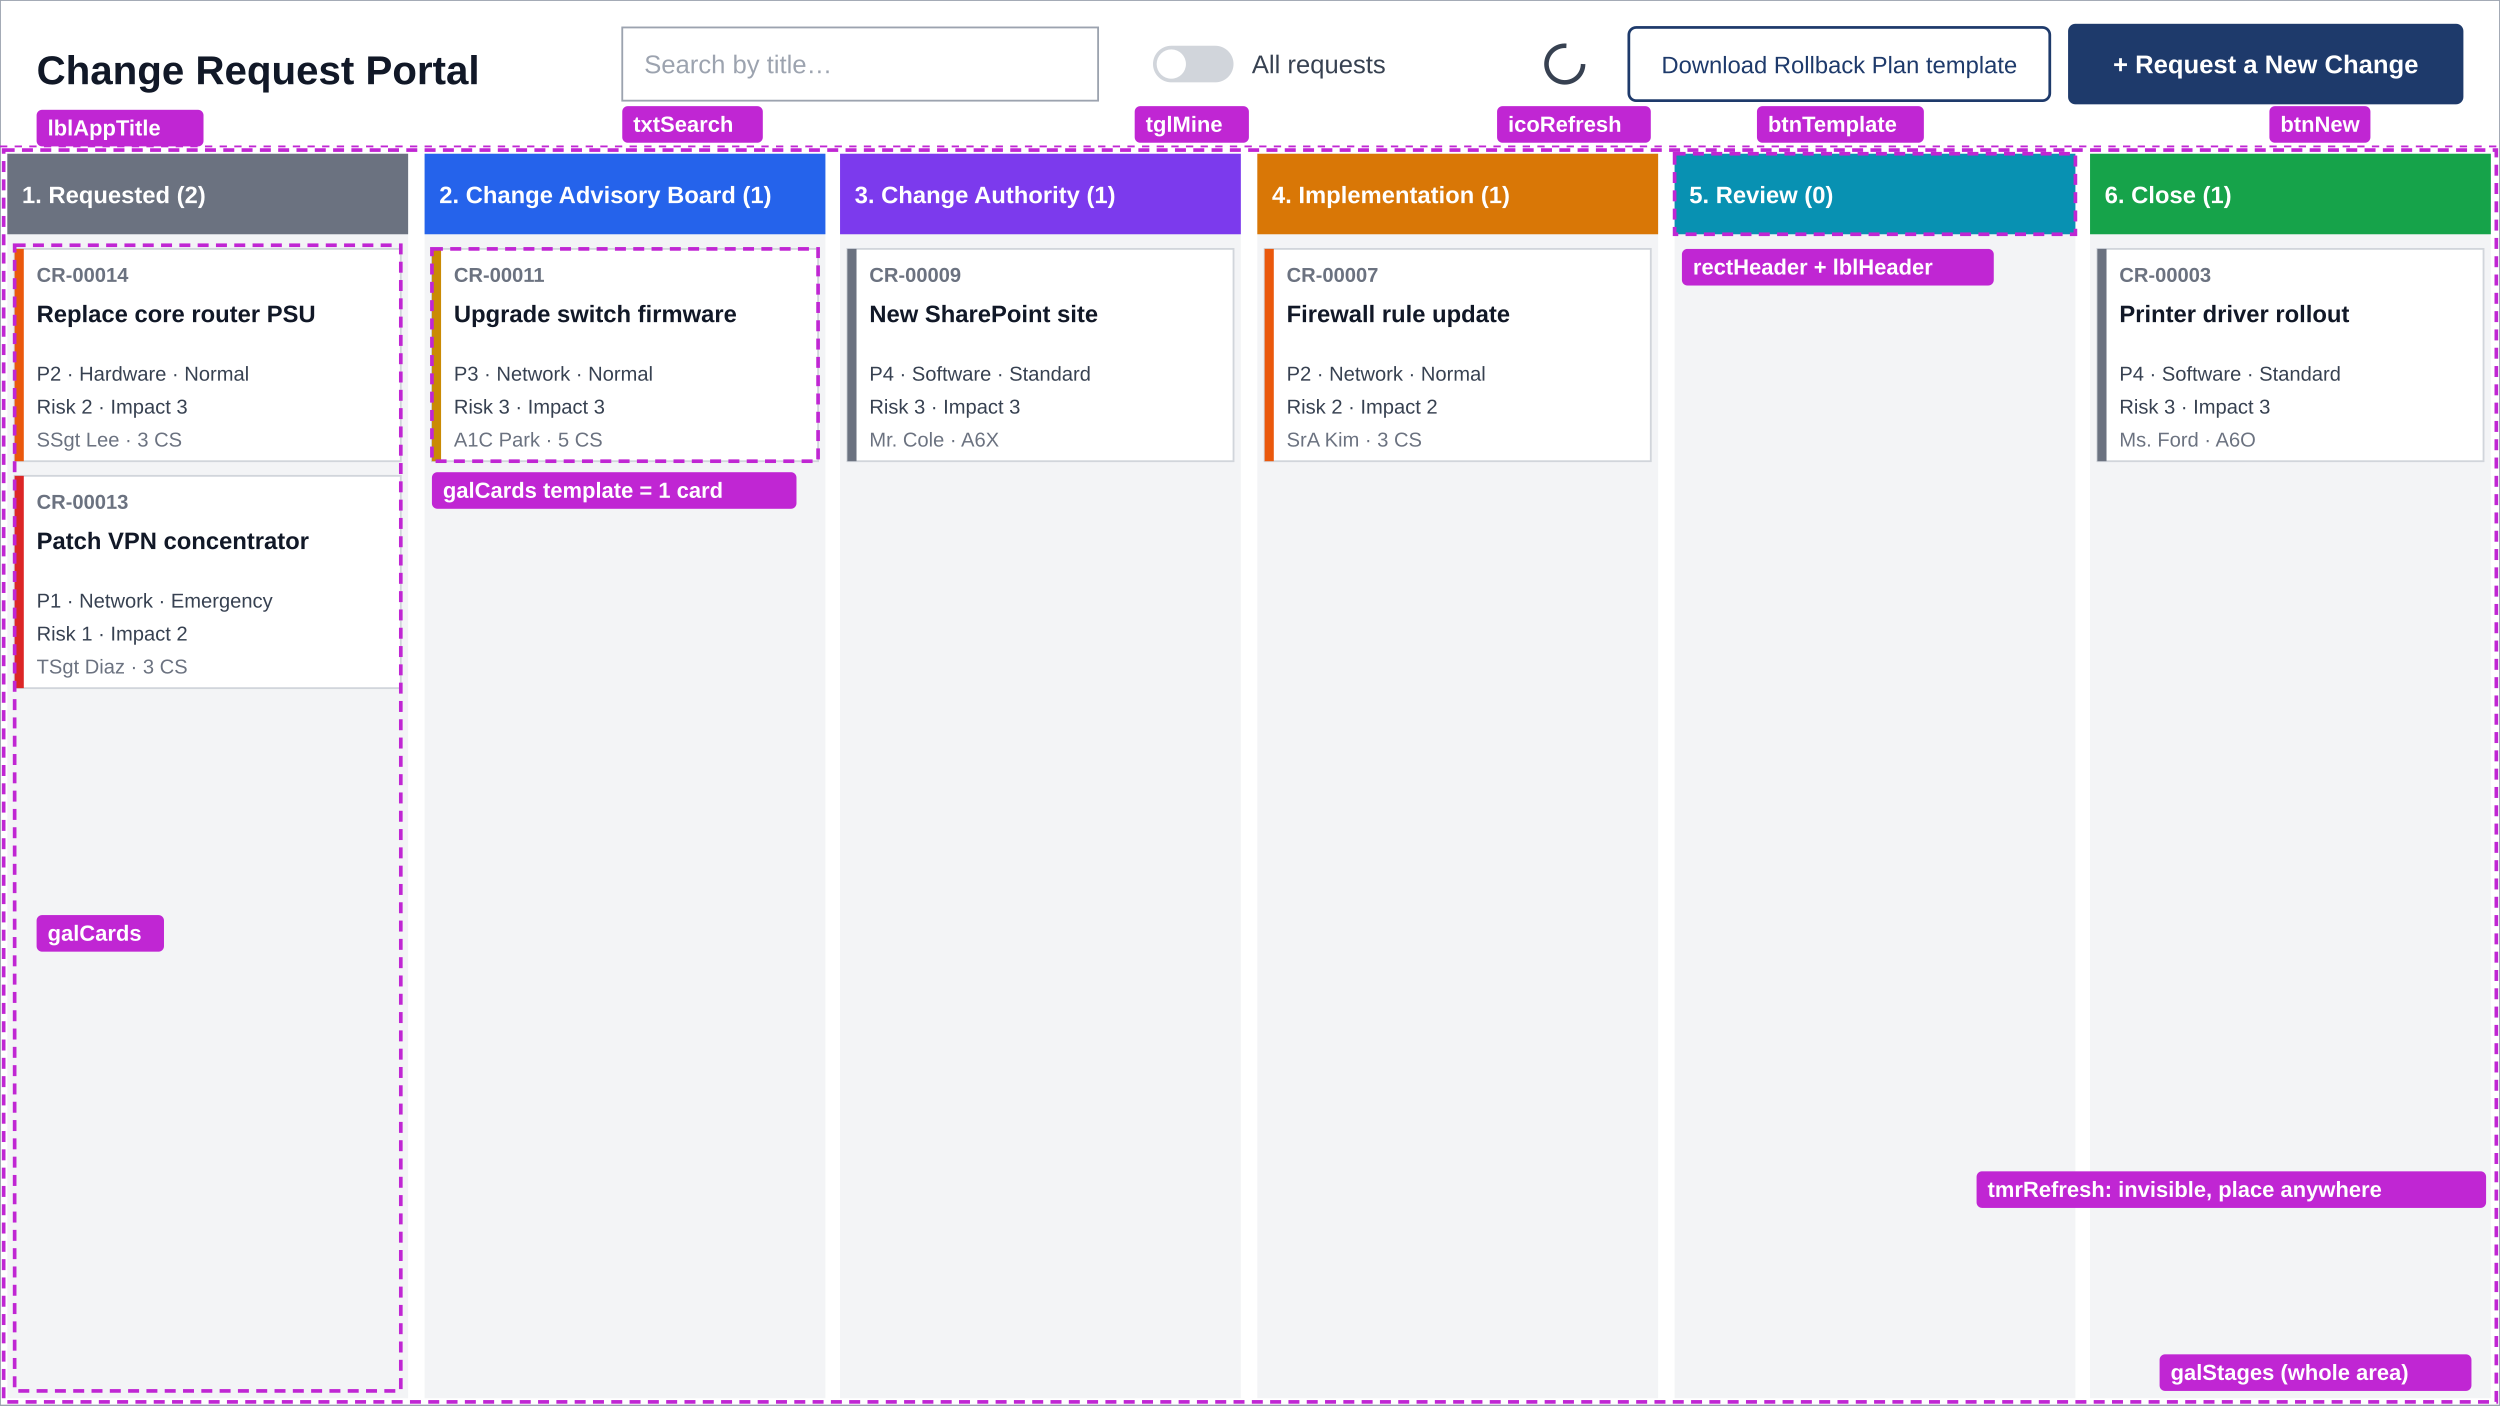
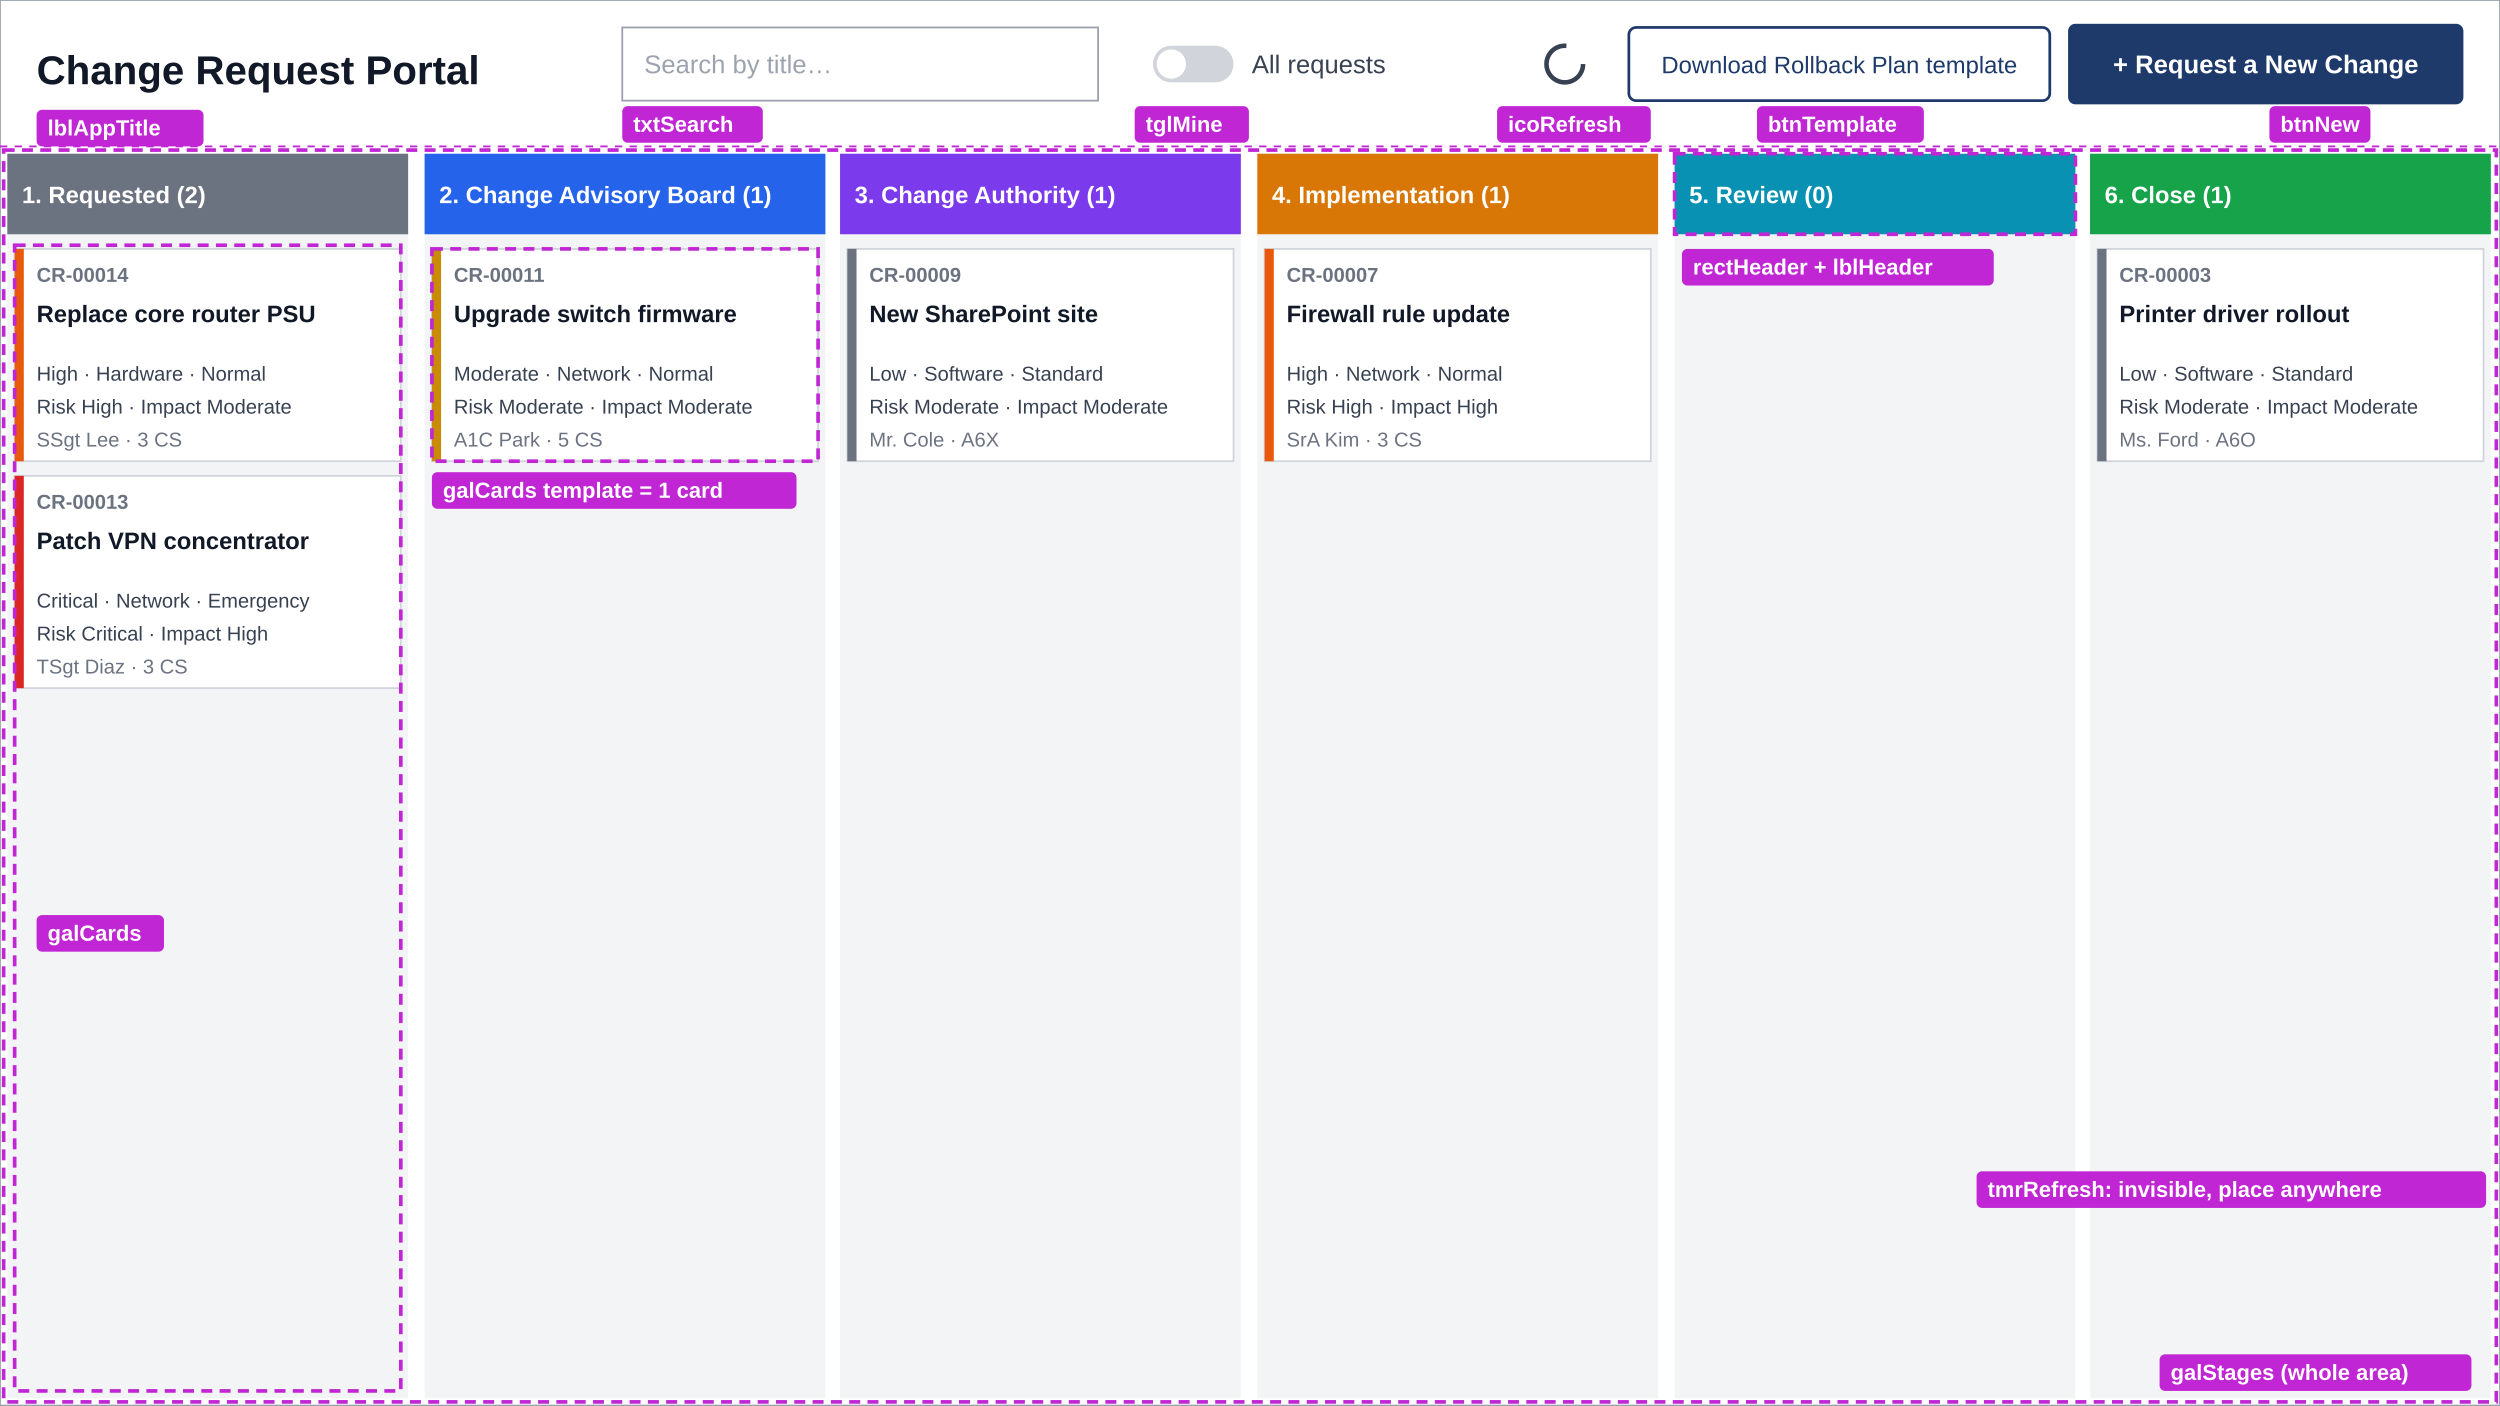
<svg xmlns="http://www.w3.org/2000/svg" viewBox="0 0 1366 768" font-family="Segoe UI, Arial, sans-serif">
  <rect x="0" y="0" width="1366" height="768" fill="#FFFFFF" stroke="#9CA3AF" />
  <text x="20" y="46" font-size="22" fill="#111827" font-weight="bold" text-anchor="start">Change Request Portal</text>
  <rect x="340" y="15" width="260" height="40" fill="#fff" stroke="#9CA3AF" />
  <text x="352" y="40" font-size="14" fill="#9CA3AF" font-weight="normal" text-anchor="start">Search by title…</text>
  <rect x="630" y="25" width="44" height="20" fill="#D1D5DB" stroke="none" rx="10" />
  <circle cx="640" cy="35" r="8" fill="#fff" />
  <text x="684" y="40" font-size="14" fill="#374151" font-weight="normal" text-anchor="start">All requests</text>
  <circle cx="855" cy="35" r="10" fill="none" stroke="#374151" stroke-width="2.5" stroke-dasharray="48 15" />
  <rect x="890" y="15" width="230" height="40" fill="#fff" stroke="#1E3A6B" stroke-width="1.5" rx="4" />
  <text x="1005" y="40" font-size="13" fill="#1E3A6B" font-weight="normal" text-anchor="middle">Download Rollback Plan template</text>
  <rect x="1130" y="13" width="216" height="44" fill="#1E3A6B" stroke="none" rx="4" />
  <text x="1238" y="40" font-size="14" fill="#fff" font-weight="bold" text-anchor="middle">+ Request a New Change</text>
  <line x1="0" y1="80" x2="1366" y2="80" stroke="#C026D3" stroke-dasharray="4 4" />
  <rect x="4" y="84" width="219" height="680" fill="#F3F4F6" stroke="none" />
  <rect x="4" y="84" width="219" height="44" fill="#6B7280" stroke="none" />
  <text x="12" y="111" font-size="13" fill="#fff" font-weight="bold" text-anchor="start">1. Requested  (2)</text>
  <rect x="8" y="136" width="211" height="116" fill="#fff" stroke="#D1D5DB" />
  <rect x="8" y="136" width="5" height="116" fill="#EA580C" stroke="none" />
  <text x="20" y="154" font-size="11" fill="#6B7280" font-weight="bold" text-anchor="start">CR-00014</text>
  <text x="20" y="176" font-size="13" fill="#111827" font-weight="bold" text-anchor="start">Replace core router PSU</text>
-   <text x="20" y="208" font-size="11" fill="#374151" font-weight="normal" text-anchor="start">P2 · Hardware · Normal</text>
-   <text x="20" y="226" font-size="11" fill="#374151" font-weight="normal" text-anchor="start">Risk 2 · Impact 3</text>
+   <text x="20" y="208" font-size="11" fill="#374151" font-weight="normal" text-anchor="start">High · Hardware · Normal</text>
+   <text x="20" y="226" font-size="11" fill="#374151" font-weight="normal" text-anchor="start">Risk High · Impact Moderate</text>
  <text x="20" y="244" font-size="11" fill="#6B7280" font-weight="normal" text-anchor="start">SSgt Lee · 3 CS</text>
  <rect x="8" y="260" width="211" height="116" fill="#fff" stroke="#D1D5DB" />
  <rect x="8" y="260" width="5" height="116" fill="#DC2626" stroke="none" />
  <text x="20" y="278" font-size="11" fill="#6B7280" font-weight="bold" text-anchor="start">CR-00013</text>
  <text x="20" y="300" font-size="13" fill="#111827" font-weight="bold" text-anchor="start">Patch VPN concentrator</text>
-   <text x="20" y="332" font-size="11" fill="#374151" font-weight="normal" text-anchor="start">P1 · Network · Emergency</text>
-   <text x="20" y="350" font-size="11" fill="#374151" font-weight="normal" text-anchor="start">Risk 1 · Impact 2</text>
+   <text x="20" y="332" font-size="11" fill="#374151" font-weight="normal" text-anchor="start">Critical · Network · Emergency</text>
+   <text x="20" y="350" font-size="11" fill="#374151" font-weight="normal" text-anchor="start">Risk Critical · Impact High</text>
  <text x="20" y="368" font-size="11" fill="#6B7280" font-weight="normal" text-anchor="start">TSgt Diaz · 3 CS</text>
  <rect x="232" y="84" width="219" height="680" fill="#F3F4F6" stroke="none" />
  <rect x="232" y="84" width="219" height="44" fill="#2563EB" stroke="none" />
  <text x="240" y="111" font-size="13" fill="#fff" font-weight="bold" text-anchor="start">2. Change Advisory Board  (1)</text>
  <rect x="236" y="136" width="211" height="116" fill="#fff" stroke="#D1D5DB" />
  <rect x="236" y="136" width="5" height="116" fill="#CA8A04" stroke="none" />
  <text x="248" y="154" font-size="11" fill="#6B7280" font-weight="bold" text-anchor="start">CR-00011</text>
  <text x="248" y="176" font-size="13" fill="#111827" font-weight="bold" text-anchor="start">Upgrade switch firmware</text>
-   <text x="248" y="208" font-size="11" fill="#374151" font-weight="normal" text-anchor="start">P3 · Network · Normal</text>
-   <text x="248" y="226" font-size="11" fill="#374151" font-weight="normal" text-anchor="start">Risk 3 · Impact 3</text>
+   <text x="248" y="208" font-size="11" fill="#374151" font-weight="normal" text-anchor="start">Moderate · Network · Normal</text>
+   <text x="248" y="226" font-size="11" fill="#374151" font-weight="normal" text-anchor="start">Risk Moderate · Impact Moderate</text>
  <text x="248" y="244" font-size="11" fill="#6B7280" font-weight="normal" text-anchor="start">A1C Park · 5 CS</text>
  <rect x="459" y="84" width="219" height="680" fill="#F3F4F6" stroke="none" />
  <rect x="459" y="84" width="219" height="44" fill="#7C3AED" stroke="none" />
  <text x="467" y="111" font-size="13" fill="#fff" font-weight="bold" text-anchor="start">3. Change Authority  (1)</text>
  <rect x="463" y="136" width="211" height="116" fill="#fff" stroke="#D1D5DB" />
  <rect x="463" y="136" width="5" height="116" fill="#6B7280" stroke="none" />
  <text x="475" y="154" font-size="11" fill="#6B7280" font-weight="bold" text-anchor="start">CR-00009</text>
  <text x="475" y="176" font-size="13" fill="#111827" font-weight="bold" text-anchor="start">New SharePoint site</text>
-   <text x="475" y="208" font-size="11" fill="#374151" font-weight="normal" text-anchor="start">P4 · Software · Standard</text>
-   <text x="475" y="226" font-size="11" fill="#374151" font-weight="normal" text-anchor="start">Risk 3 · Impact 3</text>
+   <text x="475" y="208" font-size="11" fill="#374151" font-weight="normal" text-anchor="start">Low · Software · Standard</text>
+   <text x="475" y="226" font-size="11" fill="#374151" font-weight="normal" text-anchor="start">Risk Moderate · Impact Moderate</text>
  <text x="475" y="244" font-size="11" fill="#6B7280" font-weight="normal" text-anchor="start">Mr. Cole · A6X</text>
  <rect x="687" y="84" width="219" height="680" fill="#F3F4F6" stroke="none" />
  <rect x="687" y="84" width="219" height="44" fill="#D97706" stroke="none" />
  <text x="695" y="111" font-size="13" fill="#fff" font-weight="bold" text-anchor="start">4. Implementation  (1)</text>
  <rect x="691" y="136" width="211" height="116" fill="#fff" stroke="#D1D5DB" />
  <rect x="691" y="136" width="5" height="116" fill="#EA580C" stroke="none" />
  <text x="703" y="154" font-size="11" fill="#6B7280" font-weight="bold" text-anchor="start">CR-00007</text>
  <text x="703" y="176" font-size="13" fill="#111827" font-weight="bold" text-anchor="start">Firewall rule update</text>
-   <text x="703" y="208" font-size="11" fill="#374151" font-weight="normal" text-anchor="start">P2 · Network · Normal</text>
-   <text x="703" y="226" font-size="11" fill="#374151" font-weight="normal" text-anchor="start">Risk 2 · Impact 2</text>
+   <text x="703" y="208" font-size="11" fill="#374151" font-weight="normal" text-anchor="start">High · Network · Normal</text>
+   <text x="703" y="226" font-size="11" fill="#374151" font-weight="normal" text-anchor="start">Risk High · Impact High</text>
  <text x="703" y="244" font-size="11" fill="#6B7280" font-weight="normal" text-anchor="start">SrA Kim · 3 CS</text>
  <rect x="915" y="84" width="219" height="680" fill="#F3F4F6" stroke="none" />
  <rect x="915" y="84" width="219" height="44" fill="#0891B2" stroke="none" />
  <text x="923" y="111" font-size="13" fill="#fff" font-weight="bold" text-anchor="start">5. Review  (0)</text>
  <rect x="1142" y="84" width="219" height="680" fill="#F3F4F6" stroke="none" />
  <rect x="1142" y="84" width="219" height="44" fill="#16A34A" stroke="none" />
  <text x="1150" y="111" font-size="13" fill="#fff" font-weight="bold" text-anchor="start">6. Close  (1)</text>
  <rect x="1146" y="136" width="211" height="116" fill="#fff" stroke="#D1D5DB" />
  <rect x="1146" y="136" width="5" height="116" fill="#6B7280" stroke="none" />
  <text x="1158" y="154" font-size="11" fill="#6B7280" font-weight="bold" text-anchor="start">CR-00003</text>
  <text x="1158" y="176" font-size="13" fill="#111827" font-weight="bold" text-anchor="start">Printer driver rollout</text>
-   <text x="1158" y="208" font-size="11" fill="#374151" font-weight="normal" text-anchor="start">P4 · Software · Standard</text>
-   <text x="1158" y="226" font-size="11" fill="#374151" font-weight="normal" text-anchor="start">Risk 3 · Impact 3</text>
+   <text x="1158" y="208" font-size="11" fill="#374151" font-weight="normal" text-anchor="start">Low · Software · Standard</text>
+   <text x="1158" y="226" font-size="11" fill="#374151" font-weight="normal" text-anchor="start">Risk Moderate · Impact Moderate</text>
  <text x="1158" y="244" font-size="11" fill="#6B7280" font-weight="normal" text-anchor="start">Ms. Ford · A6O</text>
  <rect x="20" y="60" width="91.2" height="20" fill="#C026D3" stroke="none" rx="3" />
  <text x="26" y="74" font-size="12" fill="#fff" font-weight="bold" text-anchor="start">lblAppTitle</text>
  <rect x="340" y="58" width="76.8" height="20" fill="#C026D3" stroke="none" rx="3" />
  <text x="346" y="72" font-size="12" fill="#fff" font-weight="bold" text-anchor="start">txtSearch</text>
  <rect x="620" y="58" width="62.4" height="20" fill="#C026D3" stroke="none" rx="3" />
  <text x="626" y="72" font-size="12" fill="#fff" font-weight="bold" text-anchor="start">tglMine</text>
  <rect x="818" y="58" width="84" height="20" fill="#C026D3" stroke="none" rx="3" />
  <text x="824" y="72" font-size="12" fill="#fff" font-weight="bold" text-anchor="start">icoRefresh</text>
  <rect x="960" y="58" width="91.2" height="20" fill="#C026D3" stroke="none" rx="3" />
  <text x="966" y="72" font-size="12" fill="#fff" font-weight="bold" text-anchor="start">btnTemplate</text>
  <rect x="1240" y="58" width="55.2" height="20" fill="#C026D3" stroke="none" rx="3" />
  <text x="1246" y="72" font-size="12" fill="#fff" font-weight="bold" text-anchor="start">btnNew</text>
  <rect x="2" y="82" width="1362" height="684" fill="none" stroke="#C026D3" stroke-width="2" stroke-dasharray="6 4" />
  <rect x="1180" y="740" width="170.4" height="20" fill="#C026D3" stroke="none" rx="3" />
  <text x="1186" y="754" font-size="12" fill="#fff" font-weight="bold" text-anchor="start">galStages (whole area)</text>
  <rect x="915" y="84" width="219" height="44" fill="none" stroke="#C026D3" stroke-width="2" stroke-dasharray="6 4" />
  <rect x="919" y="136" width="170.4" height="20" fill="#C026D3" stroke="none" rx="3" />
  <text x="925" y="150" font-size="12" fill="#fff" font-weight="bold" text-anchor="start">rectHeader + lblHeader</text>
  <rect x="8" y="134" width="211" height="626" fill="none" stroke="#C026D3" stroke-width="2" stroke-dasharray="6 4" />
  <rect x="20" y="500" width="69.6" height="20" fill="#C026D3" stroke="none" rx="3" />
  <text x="26" y="514" font-size="12" fill="#fff" font-weight="bold" text-anchor="start">galCards</text>
  <rect x="236" y="136" width="211" height="116" fill="none" stroke="#C026D3" stroke-width="2" stroke-dasharray="6 4" />
  <rect x="236" y="258" width="199.2" height="20" fill="#C026D3" stroke="none" rx="3" />
  <text x="242" y="272" font-size="12" fill="#fff" font-weight="bold" text-anchor="start">galCards template = 1 card</text>
  <rect x="1080" y="640" width="278.4" height="20" fill="#C026D3" stroke="none" rx="3" />
  <text x="1086" y="654" font-size="12" fill="#fff" font-weight="bold" text-anchor="start">tmrRefresh: invisible, place anywhere</text>
</svg>
